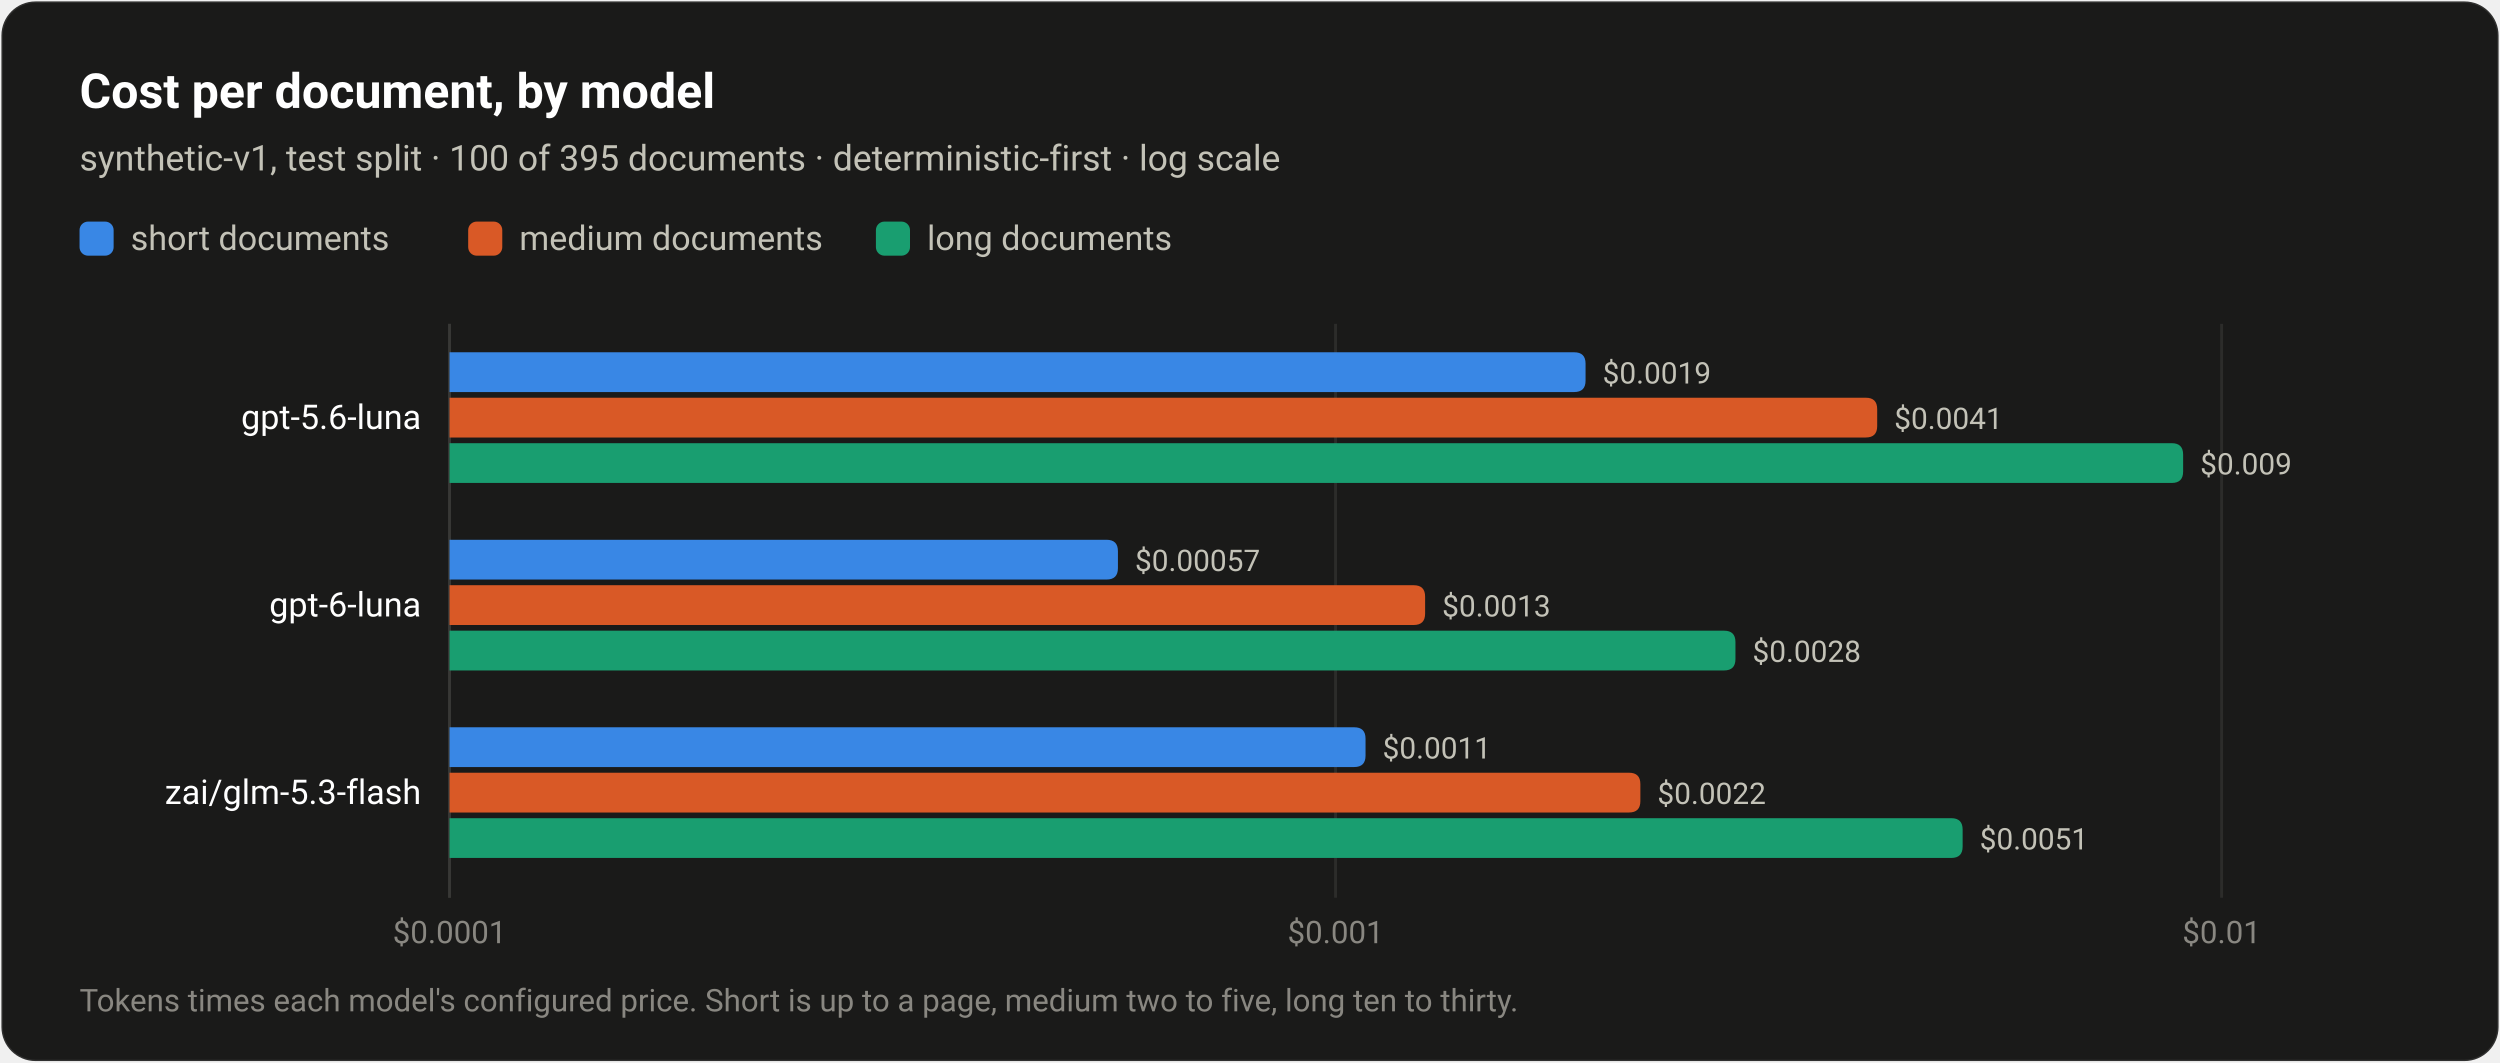
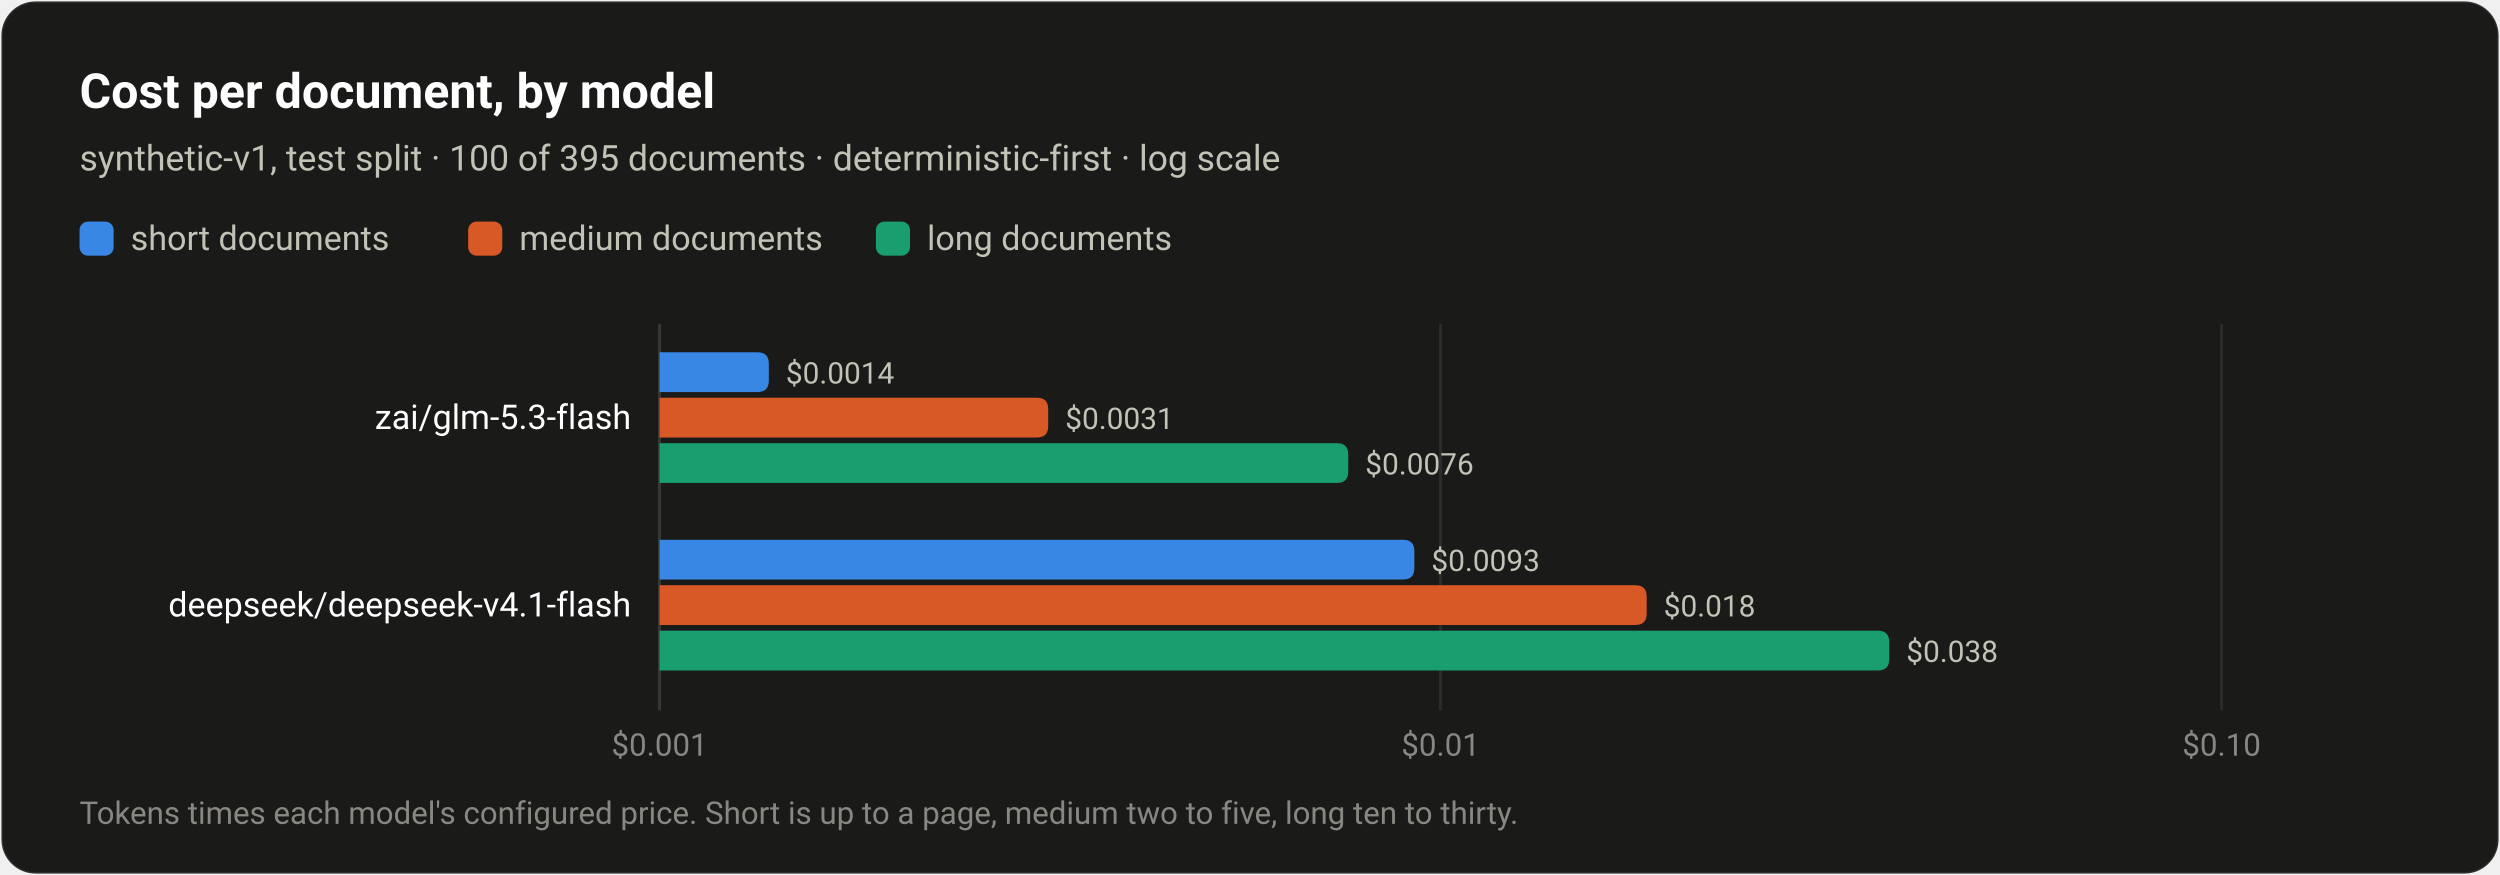
- <svg xmlns="http://www.w3.org/2000/svg" width="880" height="374" viewBox="0 0 880 374" role="img" aria-labelledby="t d" font-family="system-ui, -apple-system, &quot;Segoe UI&quot;, Roboto, sans-serif">
-   <rect x="0.5" y="0.5" width="879" height="373" rx="12" fill="#1a1a19" stroke="rgba(255,255,255,0.10)" />
+ <svg xmlns="http://www.w3.org/2000/svg" width="880" height="308" viewBox="0 0 880 308" role="img" aria-labelledby="t d" font-family="system-ui, -apple-system, &quot;Segoe UI&quot;, Roboto, sans-serif">
+   <rect x="0.5" y="0.5" width="879" height="307" rx="12" fill="#1a1a19" stroke="rgba(255,255,255,0.10)" />
  <text x="28" y="38" font-size="17" font-weight="600" fill="#ffffff">Cost per document, by model</text>
  <text x="28" y="60" font-size="12.5" fill="#c3c2b7">synthetic-v1, test split · 100 of 395 documents · deterministic-first · log scale</text>
  <rect x="28" y="78" width="12" height="12" rx="3" fill="#3987e5" />
  <text x="46" y="88" font-size="12" fill="#c3c2b7">short documents</text>
  <rect x="164.8" y="78" width="12" height="12" rx="3" fill="#d95926" />
  <text x="182.8" y="88" font-size="12" fill="#c3c2b7">medium documents</text>
  <rect x="308.32" y="78" width="12" height="12" rx="3" fill="#199e70" />
  <text x="326.32" y="88" font-size="12" fill="#c3c2b7">long documents</text>
-   <line x1="158.24" y1="114" x2="158.24" y2="316" stroke="#2c2c2a" />
-   <text x="158.24" y="332" font-size="11" fill="#898781" text-anchor="middle">$0.0001</text>
-   <line x1="470.12" y1="114" x2="470.12" y2="316" stroke="#2c2c2a" />
-   <text x="470.12" y="332" font-size="11" fill="#898781" text-anchor="middle">$0.001</text>
-   <line x1="782" y1="114" x2="782" y2="316" stroke="#2c2c2a" />
-   <text x="782" y="332" font-size="11" fill="#898781" text-anchor="middle">$0.01</text>
-   <line x1="158.24" y1="114" x2="158.24" y2="316" stroke="#383835" />
-   <text x="148.24" y="151" font-size="12" fill="#ffffff" text-anchor="end">gpt-5.6-luna</text>
+   <line x1="232.16" y1="114" x2="232.16" y2="250" stroke="#2c2c2a" />
+   <text x="232.16" y="266" font-size="11" fill="#898781" text-anchor="middle">$0.001</text>
+   <line x1="507.08" y1="114" x2="507.08" y2="250" stroke="#2c2c2a" />
+   <text x="507.08" y="266" font-size="11" fill="#898781" text-anchor="middle">$0.01</text>
+   <line x1="782" y1="114" x2="782" y2="250" stroke="#2c2c2a" />
+   <text x="782" y="266" font-size="11" fill="#898781" text-anchor="middle">$0.10</text>
+   <line x1="232.16" y1="114" x2="232.16" y2="250" stroke="#383835" />
+   <text x="222.16" y="151" font-size="12" fill="#ffffff" text-anchor="end">zai/glm-5.3-flash</text>
  <g>
-     <path d="M158.24 124H554.12Q558.12 124 558.12 128V134Q558.12 138 554.12 138H158.24Z" fill="#3987e5" />
+     <path d="M232.16 124H266.62Q270.62 124 270.62 128V134Q270.62 138 266.62 138H232.16Z" fill="#3987e5" />
  </g>
-   <text x="564.12" y="135" font-size="10.5" fill="#c3c2b7">$0.0019</text>
+   <text x="276.62" y="135" font-size="10.5" fill="#c3c2b7">$0.0014</text>
  <g>
-     <path d="M158.24 140H656.77Q660.77 140 660.77 144V150Q660.77 154 656.77 154H158.24Z" fill="#d95926" />
+     <path d="M232.16 140H364.97Q368.97 140 368.97 144V150Q368.97 154 364.97 154H232.16Z" fill="#d95926" />
  </g>
-   <text x="666.77" y="151" font-size="10.5" fill="#c3c2b7">$0.0041</text>
+   <text x="374.97" y="151" font-size="10.5" fill="#c3c2b7">$0.0031</text>
  <g>
-     <path d="M158.24 156H764.46Q768.46 156 768.46 160V166Q768.46 170 764.46 170H158.24Z" fill="#199e70" />
+     <path d="M232.16 156H470.58Q474.58 156 474.58 160V166Q474.58 170 470.58 170H232.16Z" fill="#199e70" />
  </g>
-   <text x="774.46" y="167" font-size="10.5" fill="#c3c2b7">$0.009</text>
-   <text x="148.24" y="217" font-size="12" fill="#ffffff" text-anchor="end">gpt-6-luna</text>
+   <text x="480.58" y="167" font-size="10.5" fill="#c3c2b7">$0.0076</text>
+   <text x="222.16" y="217" font-size="12" fill="#ffffff" text-anchor="end">deepseek/deepseek-v4.1-flash</text>
  <g>
-     <path d="M158.24 190H389.51Q393.51 190 393.51 194V200Q393.51 204 389.51 204H158.24Z" fill="#3987e5" />
+     <path d="M232.16 190H493.85Q497.85 190 497.85 194V200Q497.85 204 493.85 204H232.16Z" fill="#3987e5" />
  </g>
-   <text x="399.51" y="201" font-size="10.5" fill="#c3c2b7">$0.00057</text>
+   <text x="503.85" y="201" font-size="10.5" fill="#c3c2b7">$0.0093</text>
  <g>
-     <path d="M158.24 206H497.64Q501.64 206 501.64 210V216Q501.64 220 497.64 220H158.24Z" fill="#d95926" />
+     <path d="M232.16 206H575.63Q579.63 206 579.63 210V216Q579.63 220 575.63 220H232.16Z" fill="#d95926" />
  </g>
-   <text x="507.64" y="217" font-size="10.5" fill="#c3c2b7">$0.0013</text>
+   <text x="585.63" y="217" font-size="10.5" fill="#c3c2b7">$0.018</text>
  <g>
-     <path d="M158.24 222H606.88Q610.88 222 610.88 226V232Q610.88 236 606.88 236H158.24Z" fill="#199e70" />
+     <path d="M232.16 222H661.01Q665.01 222 665.01 226V232Q665.01 236 661.01 236H232.16Z" fill="#199e70" />
  </g>
-   <text x="616.88" y="233" font-size="10.5" fill="#c3c2b7">$0.0028</text>
-   <text x="148.24" y="283" font-size="12" fill="#ffffff" text-anchor="end">zai/glm-5.3-flash</text>
-   <g>
-     <path d="M158.24 256H476.67Q480.67 256 480.67 260V266Q480.67 270 476.67 270H158.24Z" fill="#3987e5" />
-   </g>
-   <text x="486.67" y="267" font-size="10.5" fill="#c3c2b7">$0.0011</text>
-   <g>
-     <path d="M158.24 272H573.41Q577.41 272 577.41 276V282Q577.41 286 573.41 286H158.24Z" fill="#d95926" />
-   </g>
-   <text x="583.41" y="283" font-size="10.5" fill="#c3c2b7">$0.0022</text>
-   <g>
-     <path d="M158.24 288H686.85Q690.85 288 690.85 292V298Q690.85 302 686.85 302H158.24Z" fill="#199e70" />
-   </g>
-   <text x="696.85" y="299" font-size="10.5" fill="#c3c2b7">$0.0051</text>
-   <text x="28" y="356" font-size="11" fill="#898781">Tokens times each model's configured price. Short is up to a page, medium two to five, long ten to thirty.</text>
+   <text x="671.01" y="233" font-size="10.5" fill="#c3c2b7">$0.038</text>
+   <text x="28" y="290" font-size="11" fill="#898781">Tokens times each model's configured price. Short is up to a page, medium two to five, long ten to thirty.</text>
</svg>
